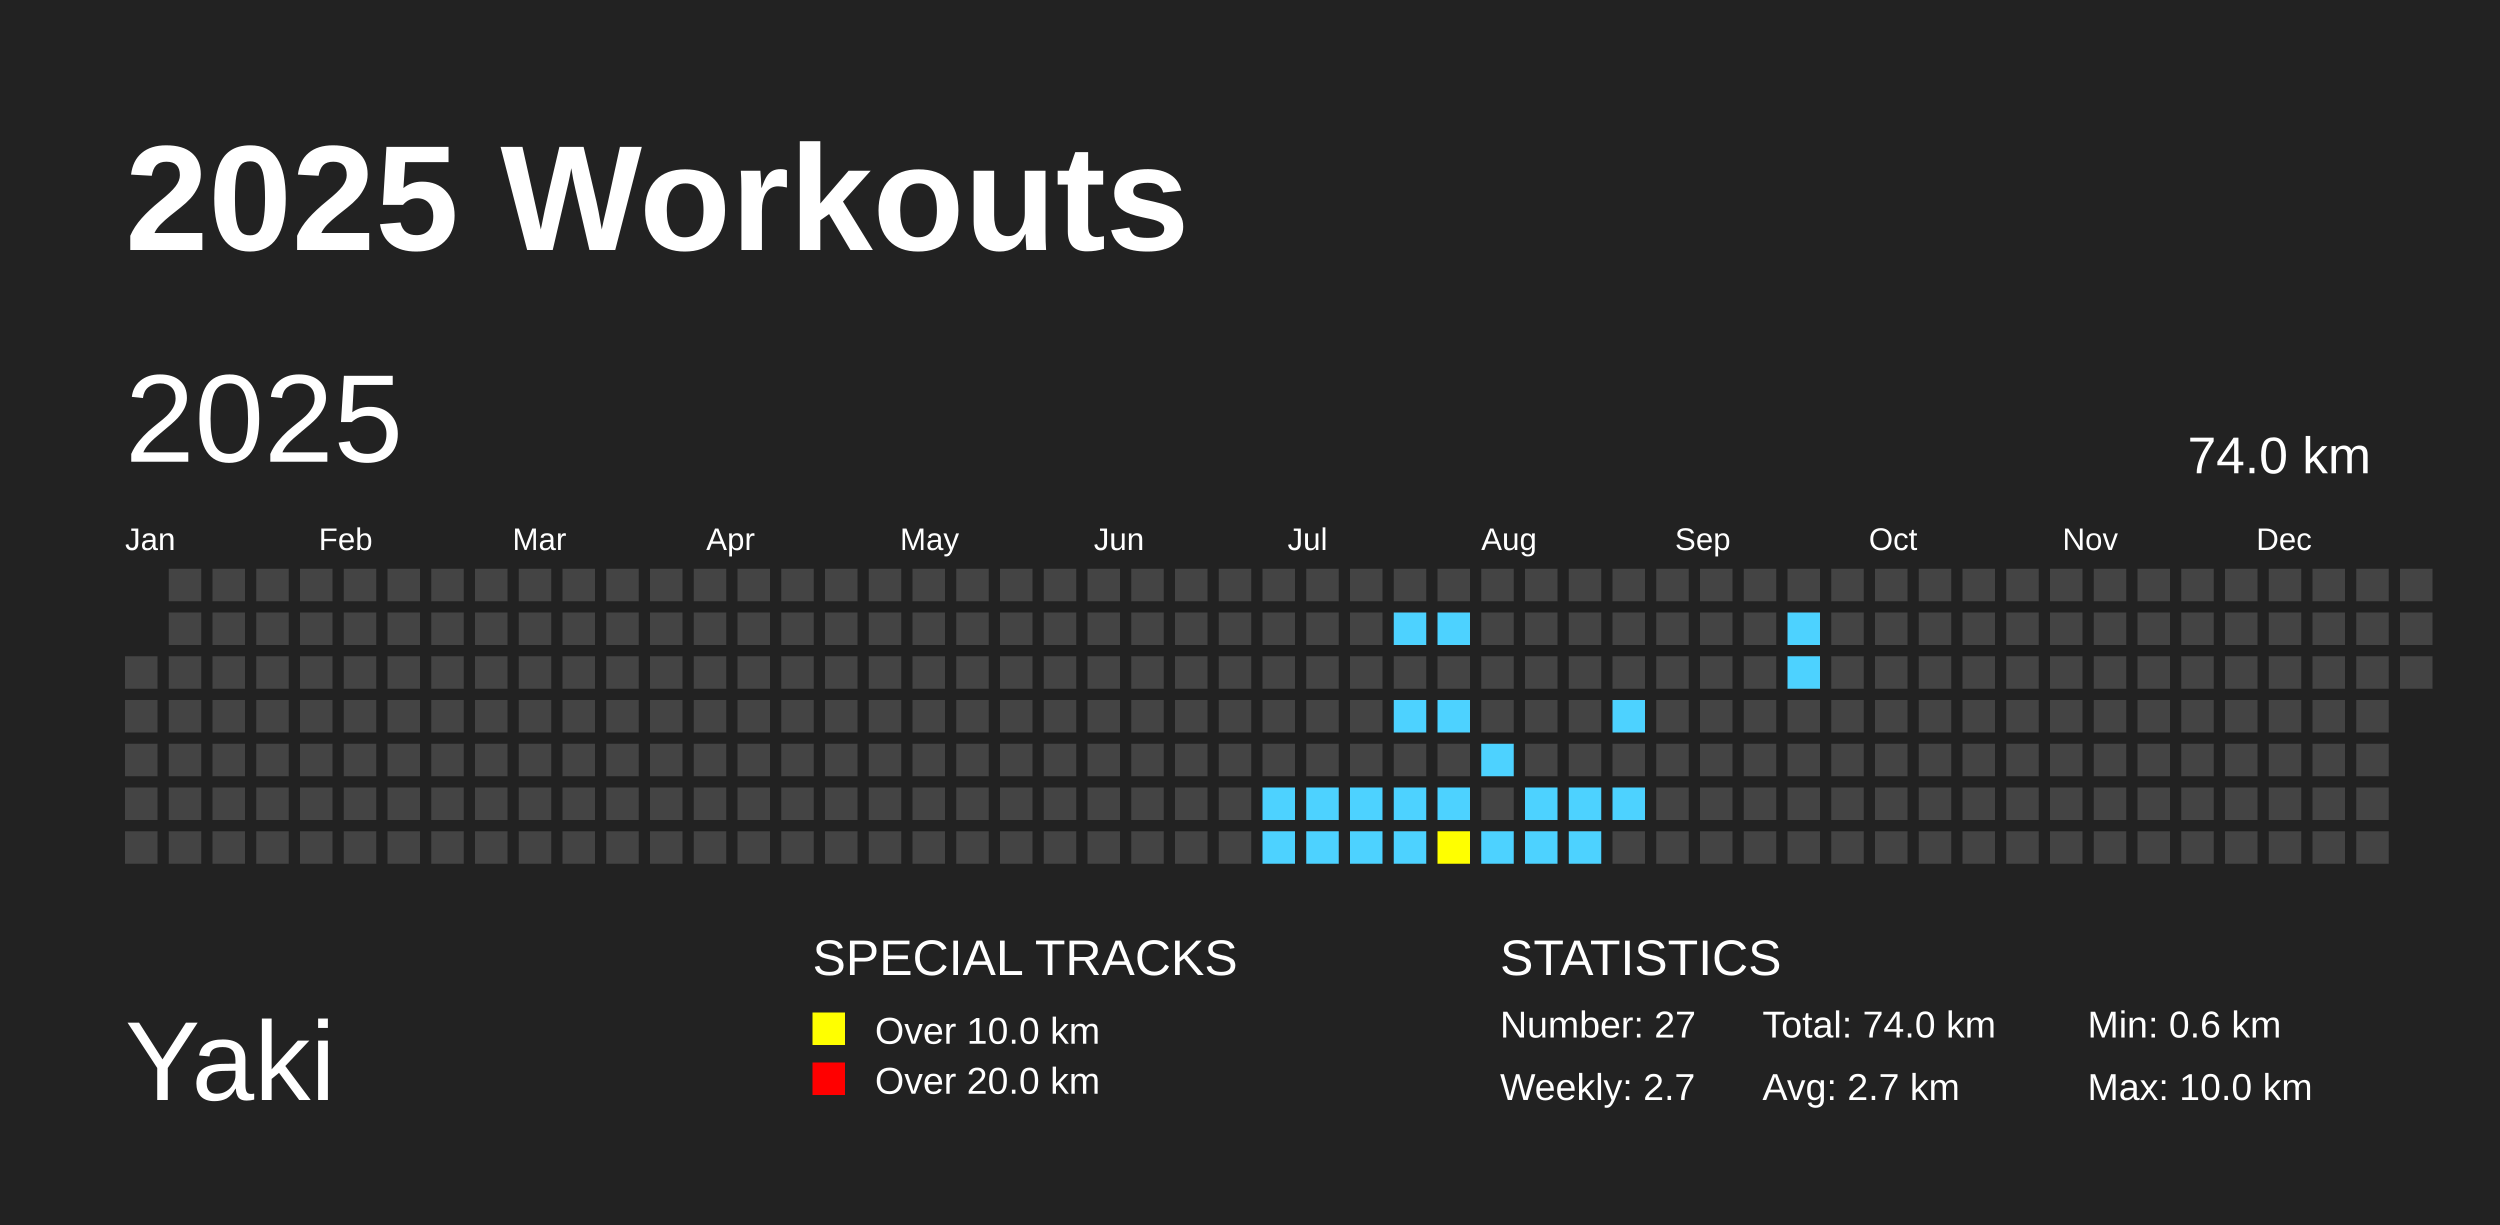
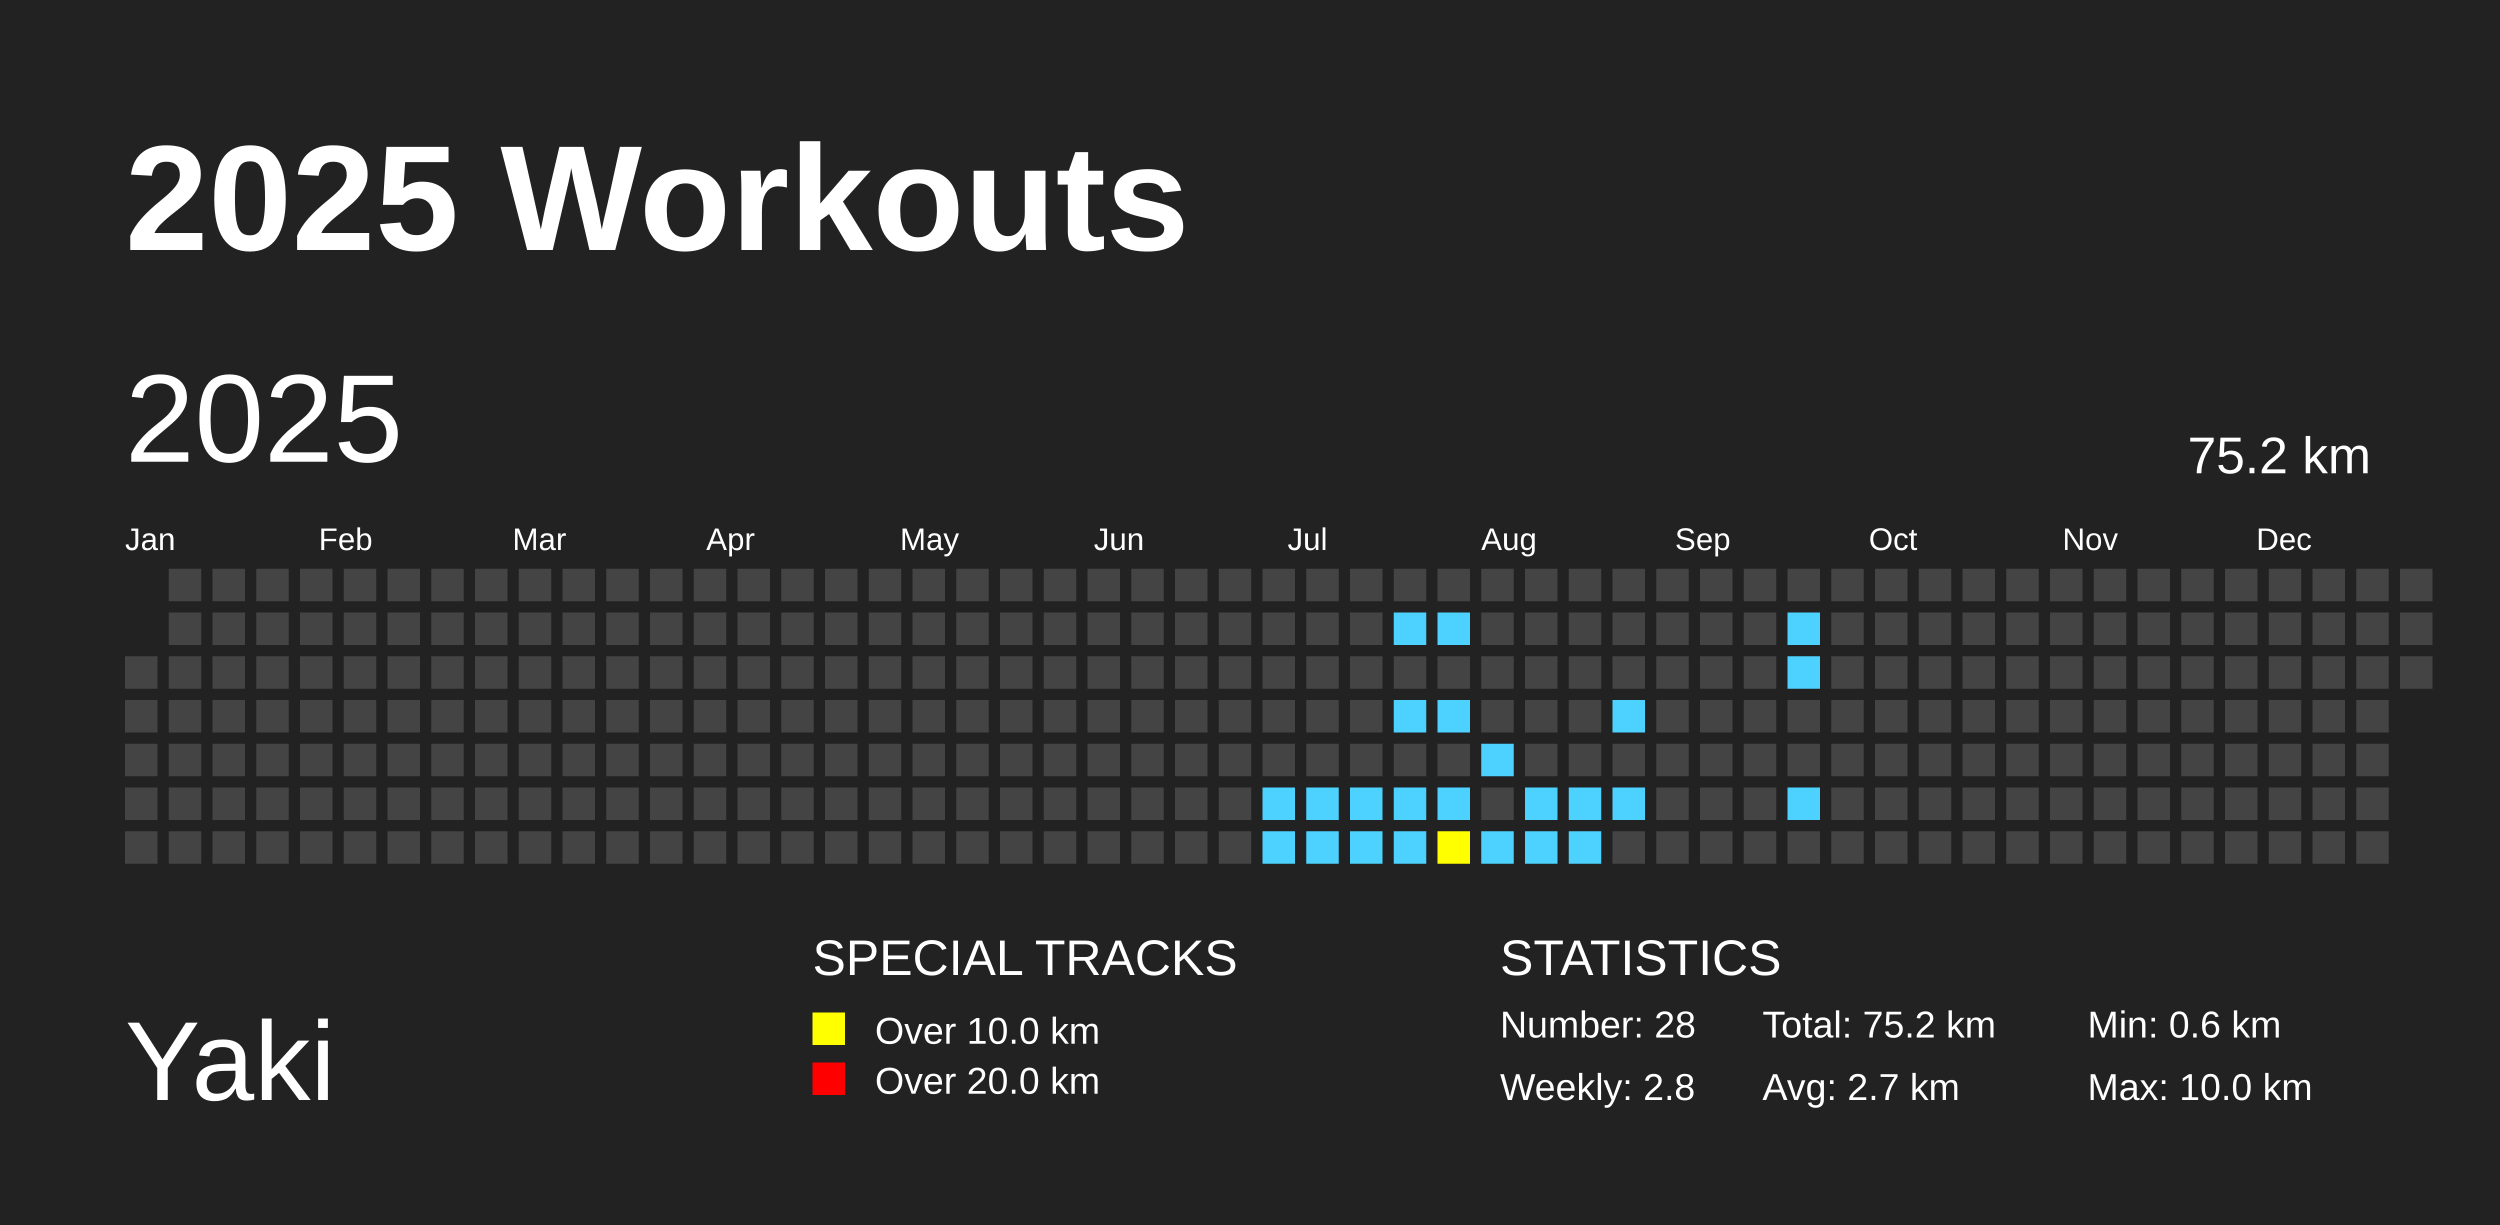
<svg xmlns="http://www.w3.org/2000/svg" baseProfile="full" height="98mm" version="1.1" viewBox="0,0,200,98" width="200mm">
  <defs />
  <rect fill="#222222" height="98" width="200" x="0" y="0" />
  <text fill="#FFFFFF" style="font-size:12px; font-family:Arial; font-weight:bold;" x="10" y="20">2025 Workouts</text>
  <text fill="#FFFFFF" style="font-size:9px; font-family:Arial" x="10" y="88">Yaki</text>
  <text fill="#FFFFFF" style="font-size:4px; font-family:Arial" x="65" y="78">SPECIAL TRACKS</text>
  <rect fill="yellow" height="2.6" width="2.6" x="65" y="81" />
  <text fill="#FFFFFF" style="font-size:3px; font-family:Arial" x="70" y="83.5">Over 10.0 km</text>
  <rect fill="red" height="2.6" width="2.6" x="65" y="85" />
  <text fill="#FFFFFF" style="font-size:3px; font-family:Arial" x="70" y="87.5">Over 20.0 km</text>
  <text fill="#FFFFFF" style="font-size:4px; font-family:Arial" x="120" y="78">STATISTICS</text>
-   <text fill="#FFFFFF" style="font-size:3px; font-family:Arial" x="120" y="83">Number: 27</text>
-   <text fill="#FFFFFF" style="font-size:3px; font-family:Arial" x="120" y="88">Weekly: 2.7</text>
-   <text fill="#FFFFFF" style="font-size:3px; font-family:Arial" x="141" y="83">Total: 74.0 km</text>
+   <text fill="#FFFFFF" style="font-size:3px; font-family:Arial" x="120" y="83">Number: 28</text>
+   <text fill="#FFFFFF" style="font-size:3px; font-family:Arial" x="120" y="88">Weekly: 2.8</text>
+   <text fill="#FFFFFF" style="font-size:3px; font-family:Arial" x="141" y="83">Total: 75.2 km</text>
  <text fill="#FFFFFF" style="font-size:3px; font-family:Arial" x="141" y="88">Avg: 2.7 km</text>
  <text fill="#FFFFFF" style="font-size:3px; font-family:Arial" x="167" y="83">Min: 0.6 km</text>
  <text fill="#FFFFFF" style="font-size:3px; font-family:Arial" x="167" y="88">Max: 10.0 km</text>
  <text dominant-baseline="hanging" fill="#FFFFFF" style="font-size:10.0px; font-family:Arial;" x="10" y="30">2025</text>
-   <text dominant-baseline="hanging" fill="#FFFFFF" style="font-size:4.125px; font-family:Arial;" x="175" y="35">74.0 km</text>
+   <text dominant-baseline="hanging" fill="#FFFFFF" style="font-size:4.125px; font-family:Arial;" x="175" y="35">75.2 km</text>
  <text fill="#FFFFFF" style="font-size:2.5px; font-family:Arial" x="10.0" y="44">Jan</text>
  <text fill="#FFFFFF" style="font-size:2.5px; font-family:Arial" x="25.5" y="44">Feb</text>
  <text fill="#FFFFFF" style="font-size:2.5px; font-family:Arial" x="41.0" y="44">Mar</text>
  <text fill="#FFFFFF" style="font-size:2.5px; font-family:Arial" x="56.5" y="44">Apr</text>
  <text fill="#FFFFFF" style="font-size:2.5px; font-family:Arial" x="72.0" y="44">May</text>
  <text fill="#FFFFFF" style="font-size:2.5px; font-family:Arial" x="87.5" y="44">Jun</text>
  <text fill="#FFFFFF" style="font-size:2.5px; font-family:Arial" x="103.0" y="44">Jul</text>
  <text fill="#FFFFFF" style="font-size:2.5px; font-family:Arial" x="118.5" y="44">Aug</text>
  <text fill="#FFFFFF" style="font-size:2.5px; font-family:Arial" x="134.0" y="44">Sep</text>
  <text fill="#FFFFFF" style="font-size:2.5px; font-family:Arial" x="149.5" y="44">Oct</text>
  <text fill="#FFFFFF" style="font-size:2.5px; font-family:Arial" x="165.0" y="44">Nov</text>
  <text fill="#FFFFFF" style="font-size:2.5px; font-family:Arial" x="180.5" y="44">Dec</text>
  <rect fill="#444444" height="2.6" width="2.6" x="10.0" y="52.5" />
  <rect fill="#444444" height="2.6" width="2.6" x="10.0" y="56.0" />
  <rect fill="#444444" height="2.6" width="2.6" x="10.0" y="59.5" />
  <rect fill="#444444" height="2.6" width="2.6" x="10.0" y="63.0" />
  <rect fill="#444444" height="2.6" width="2.6" x="10.0" y="66.5" />
  <rect fill="#444444" height="2.6" width="2.6" x="13.5" y="45.5" />
  <rect fill="#444444" height="2.6" width="2.6" x="13.5" y="49.0" />
  <rect fill="#444444" height="2.6" width="2.6" x="13.5" y="52.5" />
  <rect fill="#444444" height="2.6" width="2.6" x="13.5" y="56.0" />
  <rect fill="#444444" height="2.6" width="2.6" x="13.5" y="59.5" />
  <rect fill="#444444" height="2.6" width="2.6" x="13.5" y="63.0" />
  <rect fill="#444444" height="2.6" width="2.6" x="13.5" y="66.5" />
  <rect fill="#444444" height="2.6" width="2.6" x="17.0" y="45.5" />
  <rect fill="#444444" height="2.6" width="2.6" x="17.0" y="49.0" />
  <rect fill="#444444" height="2.6" width="2.6" x="17.0" y="52.5" />
  <rect fill="#444444" height="2.6" width="2.6" x="17.0" y="56.0" />
  <rect fill="#444444" height="2.6" width="2.6" x="17.0" y="59.5" />
  <rect fill="#444444" height="2.6" width="2.6" x="17.0" y="63.0" />
  <rect fill="#444444" height="2.6" width="2.6" x="17.0" y="66.5" />
  <rect fill="#444444" height="2.6" width="2.6" x="20.5" y="45.5" />
  <rect fill="#444444" height="2.6" width="2.6" x="20.5" y="49.0" />
  <rect fill="#444444" height="2.6" width="2.6" x="20.5" y="52.5" />
  <rect fill="#444444" height="2.6" width="2.6" x="20.5" y="56.0" />
  <rect fill="#444444" height="2.6" width="2.6" x="20.5" y="59.5" />
  <rect fill="#444444" height="2.6" width="2.6" x="20.5" y="63.0" />
  <rect fill="#444444" height="2.6" width="2.6" x="20.5" y="66.5" />
  <rect fill="#444444" height="2.6" width="2.6" x="24.0" y="45.5" />
  <rect fill="#444444" height="2.6" width="2.6" x="24.0" y="49.0" />
  <rect fill="#444444" height="2.6" width="2.6" x="24.0" y="52.5" />
  <rect fill="#444444" height="2.6" width="2.6" x="24.0" y="56.0" />
  <rect fill="#444444" height="2.6" width="2.6" x="24.0" y="59.5" />
  <rect fill="#444444" height="2.6" width="2.6" x="24.0" y="63.0" />
  <rect fill="#444444" height="2.6" width="2.6" x="24.0" y="66.5" />
  <rect fill="#444444" height="2.6" width="2.6" x="27.5" y="45.5" />
  <rect fill="#444444" height="2.6" width="2.6" x="27.5" y="49.0" />
  <rect fill="#444444" height="2.6" width="2.6" x="27.5" y="52.5" />
  <rect fill="#444444" height="2.6" width="2.6" x="27.5" y="56.0" />
  <rect fill="#444444" height="2.6" width="2.6" x="27.5" y="59.5" />
  <rect fill="#444444" height="2.6" width="2.6" x="27.5" y="63.0" />
  <rect fill="#444444" height="2.6" width="2.6" x="27.5" y="66.5" />
  <rect fill="#444444" height="2.6" width="2.6" x="31.0" y="45.5" />
  <rect fill="#444444" height="2.6" width="2.6" x="31.0" y="49.0" />
  <rect fill="#444444" height="2.6" width="2.6" x="31.0" y="52.5" />
  <rect fill="#444444" height="2.6" width="2.6" x="31.0" y="56.0" />
  <rect fill="#444444" height="2.6" width="2.6" x="31.0" y="59.5" />
  <rect fill="#444444" height="2.6" width="2.6" x="31.0" y="63.0" />
  <rect fill="#444444" height="2.6" width="2.6" x="31.0" y="66.5" />
  <rect fill="#444444" height="2.6" width="2.6" x="34.5" y="45.5" />
  <rect fill="#444444" height="2.6" width="2.6" x="34.5" y="49.0" />
  <rect fill="#444444" height="2.6" width="2.6" x="34.5" y="52.5" />
  <rect fill="#444444" height="2.6" width="2.6" x="34.5" y="56.0" />
  <rect fill="#444444" height="2.6" width="2.6" x="34.5" y="59.5" />
  <rect fill="#444444" height="2.6" width="2.6" x="34.5" y="63.0" />
  <rect fill="#444444" height="2.6" width="2.6" x="34.5" y="66.5" />
  <rect fill="#444444" height="2.6" width="2.6" x="38.0" y="45.5" />
  <rect fill="#444444" height="2.6" width="2.6" x="38.0" y="49.0" />
  <rect fill="#444444" height="2.6" width="2.6" x="38.0" y="52.5" />
  <rect fill="#444444" height="2.6" width="2.6" x="38.0" y="56.0" />
  <rect fill="#444444" height="2.6" width="2.6" x="38.0" y="59.5" />
  <rect fill="#444444" height="2.6" width="2.6" x="38.0" y="63.0" />
  <rect fill="#444444" height="2.6" width="2.6" x="38.0" y="66.5" />
  <rect fill="#444444" height="2.6" width="2.6" x="41.5" y="45.5" />
  <rect fill="#444444" height="2.6" width="2.6" x="41.5" y="49.0" />
  <rect fill="#444444" height="2.6" width="2.6" x="41.5" y="52.5" />
  <rect fill="#444444" height="2.6" width="2.6" x="41.5" y="56.0" />
  <rect fill="#444444" height="2.6" width="2.6" x="41.5" y="59.5" />
  <rect fill="#444444" height="2.6" width="2.6" x="41.5" y="63.0" />
  <rect fill="#444444" height="2.6" width="2.6" x="41.5" y="66.5" />
  <rect fill="#444444" height="2.6" width="2.6" x="45.0" y="45.5" />
  <rect fill="#444444" height="2.6" width="2.6" x="45.0" y="49.0" />
  <rect fill="#444444" height="2.6" width="2.6" x="45.0" y="52.5" />
  <rect fill="#444444" height="2.6" width="2.6" x="45.0" y="56.0" />
  <rect fill="#444444" height="2.6" width="2.6" x="45.0" y="59.5" />
  <rect fill="#444444" height="2.6" width="2.6" x="45.0" y="63.0" />
  <rect fill="#444444" height="2.6" width="2.6" x="45.0" y="66.5" />
  <rect fill="#444444" height="2.6" width="2.6" x="48.5" y="45.5" />
  <rect fill="#444444" height="2.6" width="2.6" x="48.5" y="49.0" />
  <rect fill="#444444" height="2.6" width="2.6" x="48.5" y="52.5" />
  <rect fill="#444444" height="2.6" width="2.6" x="48.5" y="56.0" />
  <rect fill="#444444" height="2.6" width="2.6" x="48.5" y="59.5" />
  <rect fill="#444444" height="2.6" width="2.6" x="48.5" y="63.0" />
  <rect fill="#444444" height="2.6" width="2.6" x="48.5" y="66.5" />
  <rect fill="#444444" height="2.6" width="2.6" x="52.0" y="45.5" />
  <rect fill="#444444" height="2.6" width="2.6" x="52.0" y="49.0" />
  <rect fill="#444444" height="2.6" width="2.6" x="52.0" y="52.5" />
  <rect fill="#444444" height="2.6" width="2.6" x="52.0" y="56.0" />
  <rect fill="#444444" height="2.6" width="2.6" x="52.0" y="59.5" />
  <rect fill="#444444" height="2.6" width="2.6" x="52.0" y="63.0" />
  <rect fill="#444444" height="2.6" width="2.6" x="52.0" y="66.5" />
  <rect fill="#444444" height="2.6" width="2.6" x="55.5" y="45.5" />
  <rect fill="#444444" height="2.6" width="2.6" x="55.5" y="49.0" />
  <rect fill="#444444" height="2.6" width="2.6" x="55.5" y="52.5" />
  <rect fill="#444444" height="2.6" width="2.6" x="55.5" y="56.0" />
  <rect fill="#444444" height="2.6" width="2.6" x="55.5" y="59.5" />
  <rect fill="#444444" height="2.6" width="2.6" x="55.5" y="63.0" />
  <rect fill="#444444" height="2.6" width="2.6" x="55.5" y="66.5" />
  <rect fill="#444444" height="2.6" width="2.6" x="59.0" y="45.5" />
  <rect fill="#444444" height="2.6" width="2.6" x="59.0" y="49.0" />
  <rect fill="#444444" height="2.6" width="2.6" x="59.0" y="52.5" />
  <rect fill="#444444" height="2.6" width="2.6" x="59.0" y="56.0" />
  <rect fill="#444444" height="2.6" width="2.6" x="59.0" y="59.5" />
  <rect fill="#444444" height="2.6" width="2.6" x="59.0" y="63.0" />
  <rect fill="#444444" height="2.6" width="2.6" x="59.0" y="66.5" />
  <rect fill="#444444" height="2.6" width="2.6" x="62.5" y="45.5" />
  <rect fill="#444444" height="2.6" width="2.6" x="62.5" y="49.0" />
  <rect fill="#444444" height="2.6" width="2.6" x="62.5" y="52.5" />
  <rect fill="#444444" height="2.6" width="2.6" x="62.5" y="56.0" />
  <rect fill="#444444" height="2.6" width="2.6" x="62.5" y="59.5" />
  <rect fill="#444444" height="2.6" width="2.6" x="62.5" y="63.0" />
  <rect fill="#444444" height="2.6" width="2.6" x="62.5" y="66.5" />
  <rect fill="#444444" height="2.6" width="2.6" x="66.0" y="45.5" />
  <rect fill="#444444" height="2.6" width="2.6" x="66.0" y="49.0" />
  <rect fill="#444444" height="2.6" width="2.6" x="66.0" y="52.5" />
  <rect fill="#444444" height="2.6" width="2.6" x="66.0" y="56.0" />
  <rect fill="#444444" height="2.6" width="2.6" x="66.0" y="59.5" />
  <rect fill="#444444" height="2.6" width="2.6" x="66.0" y="63.0" />
  <rect fill="#444444" height="2.6" width="2.6" x="66.0" y="66.5" />
  <rect fill="#444444" height="2.6" width="2.6" x="69.5" y="45.5" />
  <rect fill="#444444" height="2.6" width="2.6" x="69.5" y="49.0" />
  <rect fill="#444444" height="2.6" width="2.6" x="69.5" y="52.5" />
  <rect fill="#444444" height="2.6" width="2.6" x="69.5" y="56.0" />
  <rect fill="#444444" height="2.6" width="2.6" x="69.5" y="59.5" />
  <rect fill="#444444" height="2.6" width="2.6" x="69.5" y="63.0" />
  <rect fill="#444444" height="2.6" width="2.6" x="69.5" y="66.5" />
  <rect fill="#444444" height="2.6" width="2.6" x="73.0" y="45.5" />
  <rect fill="#444444" height="2.6" width="2.6" x="73.0" y="49.0" />
  <rect fill="#444444" height="2.6" width="2.6" x="73.0" y="52.5" />
  <rect fill="#444444" height="2.6" width="2.6" x="73.0" y="56.0" />
  <rect fill="#444444" height="2.6" width="2.6" x="73.0" y="59.5" />
  <rect fill="#444444" height="2.6" width="2.6" x="73.0" y="63.0" />
  <rect fill="#444444" height="2.6" width="2.6" x="73.0" y="66.5" />
  <rect fill="#444444" height="2.6" width="2.6" x="76.5" y="45.5" />
  <rect fill="#444444" height="2.6" width="2.6" x="76.5" y="49.0" />
  <rect fill="#444444" height="2.6" width="2.6" x="76.5" y="52.5" />
  <rect fill="#444444" height="2.6" width="2.6" x="76.5" y="56.0" />
  <rect fill="#444444" height="2.6" width="2.6" x="76.5" y="59.5" />
  <rect fill="#444444" height="2.6" width="2.6" x="76.5" y="63.0" />
  <rect fill="#444444" height="2.6" width="2.6" x="76.5" y="66.5" />
  <rect fill="#444444" height="2.6" width="2.6" x="80.0" y="45.5" />
  <rect fill="#444444" height="2.6" width="2.6" x="80.0" y="49.0" />
  <rect fill="#444444" height="2.6" width="2.6" x="80.0" y="52.5" />
  <rect fill="#444444" height="2.6" width="2.6" x="80.0" y="56.0" />
  <rect fill="#444444" height="2.6" width="2.6" x="80.0" y="59.5" />
  <rect fill="#444444" height="2.6" width="2.6" x="80.0" y="63.0" />
  <rect fill="#444444" height="2.6" width="2.6" x="80.0" y="66.5" />
  <rect fill="#444444" height="2.6" width="2.6" x="83.5" y="45.5" />
  <rect fill="#444444" height="2.6" width="2.6" x="83.5" y="49.0" />
  <rect fill="#444444" height="2.6" width="2.6" x="83.5" y="52.5" />
  <rect fill="#444444" height="2.6" width="2.6" x="83.5" y="56.0" />
  <rect fill="#444444" height="2.6" width="2.6" x="83.5" y="59.5" />
  <rect fill="#444444" height="2.6" width="2.6" x="83.5" y="63.0" />
  <rect fill="#444444" height="2.6" width="2.6" x="83.5" y="66.5" />
  <rect fill="#444444" height="2.6" width="2.6" x="87.0" y="45.5" />
  <rect fill="#444444" height="2.6" width="2.6" x="87.0" y="49.0" />
  <rect fill="#444444" height="2.6" width="2.6" x="87.0" y="52.5" />
  <rect fill="#444444" height="2.6" width="2.6" x="87.0" y="56.0" />
  <rect fill="#444444" height="2.6" width="2.6" x="87.0" y="59.5" />
  <rect fill="#444444" height="2.6" width="2.6" x="87.0" y="63.0" />
  <rect fill="#444444" height="2.6" width="2.6" x="87.0" y="66.5" />
  <rect fill="#444444" height="2.6" width="2.6" x="90.5" y="45.5" />
  <rect fill="#444444" height="2.6" width="2.6" x="90.5" y="49.0" />
  <rect fill="#444444" height="2.6" width="2.6" x="90.5" y="52.5" />
  <rect fill="#444444" height="2.6" width="2.6" x="90.5" y="56.0" />
  <rect fill="#444444" height="2.6" width="2.6" x="90.5" y="59.5" />
  <rect fill="#444444" height="2.6" width="2.6" x="90.5" y="63.0" />
  <rect fill="#444444" height="2.6" width="2.6" x="90.5" y="66.5" />
  <rect fill="#444444" height="2.6" width="2.6" x="94.0" y="45.5" />
  <rect fill="#444444" height="2.6" width="2.6" x="94.0" y="49.0" />
  <rect fill="#444444" height="2.6" width="2.6" x="94.0" y="52.5" />
  <rect fill="#444444" height="2.6" width="2.6" x="94.0" y="56.0" />
  <rect fill="#444444" height="2.6" width="2.6" x="94.0" y="59.5" />
  <rect fill="#444444" height="2.6" width="2.6" x="94.0" y="63.0" />
  <rect fill="#444444" height="2.6" width="2.6" x="94.0" y="66.5" />
  <rect fill="#444444" height="2.6" width="2.6" x="97.5" y="45.5" />
  <rect fill="#444444" height="2.6" width="2.6" x="97.5" y="49.0" />
  <rect fill="#444444" height="2.6" width="2.6" x="97.5" y="52.5" />
  <rect fill="#444444" height="2.6" width="2.6" x="97.5" y="56.0" />
  <rect fill="#444444" height="2.6" width="2.6" x="97.5" y="59.5" />
  <rect fill="#444444" height="2.6" width="2.6" x="97.5" y="63.0" />
  <rect fill="#444444" height="2.6" width="2.6" x="97.5" y="66.5" />
  <rect fill="#444444" height="2.6" width="2.6" x="101.0" y="45.5" />
  <rect fill="#444444" height="2.6" width="2.6" x="101.0" y="49.0" />
  <rect fill="#444444" height="2.6" width="2.6" x="101.0" y="52.5" />
  <rect fill="#444444" height="2.6" width="2.6" x="101.0" y="56.0" />
  <rect fill="#444444" height="2.6" width="2.6" x="101.0" y="59.5" />
  <rect fill="#4DD2FF" height="2.6" width="2.6" x="101.0" y="63.0" />
  <rect fill="#4DD2FF" height="2.6" width="2.6" x="101.0" y="66.5" />
  <rect fill="#444444" height="2.6" width="2.6" x="104.5" y="45.5" />
  <rect fill="#444444" height="2.6" width="2.6" x="104.5" y="49.0" />
  <rect fill="#444444" height="2.6" width="2.6" x="104.5" y="52.5" />
  <rect fill="#444444" height="2.6" width="2.6" x="104.5" y="56.0" />
  <rect fill="#444444" height="2.6" width="2.6" x="104.5" y="59.5" />
  <rect fill="#4DD2FF" height="2.6" width="2.6" x="104.5" y="63.0" />
  <rect fill="#4DD2FF" height="2.6" width="2.6" x="104.5" y="66.5" />
  <rect fill="#444444" height="2.6" width="2.6" x="108.0" y="45.5" />
  <rect fill="#444444" height="2.6" width="2.6" x="108.0" y="49.0" />
  <rect fill="#444444" height="2.6" width="2.6" x="108.0" y="52.5" />
  <rect fill="#444444" height="2.6" width="2.6" x="108.0" y="56.0" />
  <rect fill="#444444" height="2.6" width="2.6" x="108.0" y="59.5" />
  <rect fill="#4DD2FF" height="2.6" width="2.6" x="108.0" y="63.0" />
  <rect fill="#4DD2FF" height="2.6" width="2.6" x="108.0" y="66.5" />
  <rect fill="#444444" height="2.6" width="2.6" x="111.5" y="45.5" />
  <rect fill="#4DD2FF" height="2.6" width="2.6" x="111.5" y="49.0" />
  <rect fill="#444444" height="2.6" width="2.6" x="111.5" y="52.5" />
  <rect fill="#4DD2FF" height="2.6" width="2.6" x="111.5" y="56.0" />
  <rect fill="#444444" height="2.6" width="2.6" x="111.5" y="59.5" />
  <rect fill="#4DD2FF" height="2.6" width="2.6" x="111.5" y="63.0" />
  <rect fill="#4DD2FF" height="2.6" width="2.6" x="111.5" y="66.5" />
  <rect fill="#444444" height="2.6" width="2.6" x="115.0" y="45.5" />
  <rect fill="#4DD2FF" height="2.6" width="2.6" x="115.0" y="49.0" />
  <rect fill="#444444" height="2.6" width="2.6" x="115.0" y="52.5" />
  <rect fill="#4DD2FF" height="2.6" width="2.6" x="115.0" y="56.0" />
  <rect fill="#444444" height="2.6" width="2.6" x="115.0" y="59.5" />
  <rect fill="#4DD2FF" height="2.6" width="2.6" x="115.0" y="63.0" />
  <rect fill="yellow" height="2.6" width="2.6" x="115.0" y="66.5" />
  <rect fill="#444444" height="2.6" width="2.6" x="118.5" y="45.5" />
  <rect fill="#444444" height="2.6" width="2.6" x="118.5" y="49.0" />
  <rect fill="#444444" height="2.6" width="2.6" x="118.5" y="52.5" />
  <rect fill="#444444" height="2.6" width="2.6" x="118.5" y="56.0" />
  <rect fill="#4DD2FF" height="2.6" width="2.6" x="118.5" y="59.5" />
  <rect fill="#444444" height="2.6" width="2.6" x="118.5" y="63.0" />
  <rect fill="#4DD2FF" height="2.6" width="2.6" x="118.5" y="66.5" />
  <rect fill="#444444" height="2.6" width="2.6" x="122.0" y="45.5" />
  <rect fill="#444444" height="2.6" width="2.6" x="122.0" y="49.0" />
  <rect fill="#444444" height="2.6" width="2.6" x="122.0" y="52.5" />
  <rect fill="#444444" height="2.6" width="2.6" x="122.0" y="56.0" />
  <rect fill="#444444" height="2.6" width="2.6" x="122.0" y="59.5" />
  <rect fill="#4DD2FF" height="2.6" width="2.6" x="122.0" y="63.0" />
  <rect fill="#4DD2FF" height="2.6" width="2.6" x="122.0" y="66.5" />
  <rect fill="#444444" height="2.6" width="2.6" x="125.5" y="45.5" />
  <rect fill="#444444" height="2.6" width="2.6" x="125.5" y="49.0" />
  <rect fill="#444444" height="2.6" width="2.6" x="125.5" y="52.5" />
  <rect fill="#444444" height="2.6" width="2.6" x="125.5" y="56.0" />
  <rect fill="#444444" height="2.6" width="2.6" x="125.5" y="59.5" />
  <rect fill="#4DD2FF" height="2.6" width="2.6" x="125.5" y="63.0" />
  <rect fill="#4DD2FF" height="2.6" width="2.6" x="125.5" y="66.5" />
  <rect fill="#444444" height="2.6" width="2.6" x="129.0" y="45.5" />
  <rect fill="#444444" height="2.6" width="2.6" x="129.0" y="49.0" />
  <rect fill="#444444" height="2.6" width="2.6" x="129.0" y="52.5" />
  <rect fill="#4DD2FF" height="2.6" width="2.6" x="129.0" y="56.0" />
  <rect fill="#444444" height="2.6" width="2.6" x="129.0" y="59.5" />
  <rect fill="#4DD2FF" height="2.6" width="2.6" x="129.0" y="63.0" />
  <rect fill="#444444" height="2.6" width="2.6" x="129.0" y="66.5" />
  <rect fill="#444444" height="2.6" width="2.6" x="132.5" y="45.5" />
  <rect fill="#444444" height="2.6" width="2.6" x="132.5" y="49.0" />
  <rect fill="#444444" height="2.6" width="2.6" x="132.5" y="52.5" />
  <rect fill="#444444" height="2.6" width="2.6" x="132.5" y="56.0" />
  <rect fill="#444444" height="2.6" width="2.6" x="132.5" y="59.5" />
  <rect fill="#444444" height="2.6" width="2.6" x="132.5" y="63.0" />
  <rect fill="#444444" height="2.6" width="2.6" x="132.5" y="66.5" />
  <rect fill="#444444" height="2.6" width="2.6" x="136.0" y="45.5" />
  <rect fill="#444444" height="2.6" width="2.6" x="136.0" y="49.0" />
  <rect fill="#444444" height="2.6" width="2.6" x="136.0" y="52.5" />
  <rect fill="#444444" height="2.6" width="2.6" x="136.0" y="56.0" />
  <rect fill="#444444" height="2.6" width="2.6" x="136.0" y="59.5" />
  <rect fill="#444444" height="2.6" width="2.6" x="136.0" y="63.0" />
  <rect fill="#444444" height="2.6" width="2.6" x="136.0" y="66.5" />
  <rect fill="#444444" height="2.6" width="2.6" x="139.5" y="45.5" />
  <rect fill="#444444" height="2.6" width="2.6" x="139.5" y="49.0" />
  <rect fill="#444444" height="2.6" width="2.6" x="139.5" y="52.5" />
  <rect fill="#444444" height="2.6" width="2.6" x="139.5" y="56.0" />
  <rect fill="#444444" height="2.6" width="2.6" x="139.5" y="59.5" />
  <rect fill="#444444" height="2.6" width="2.6" x="139.5" y="63.0" />
  <rect fill="#444444" height="2.6" width="2.6" x="139.5" y="66.5" />
  <rect fill="#444444" height="2.6" width="2.6" x="143.0" y="45.5" />
  <rect fill="#4DD2FF" height="2.6" width="2.6" x="143.0" y="49.0" />
  <rect fill="#4DD2FF" height="2.6" width="2.6" x="143.0" y="52.5" />
  <rect fill="#444444" height="2.6" width="2.6" x="143.0" y="56.0" />
  <rect fill="#444444" height="2.6" width="2.6" x="143.0" y="59.5" />
-   <rect fill="#444444" height="2.6" width="2.6" x="143.0" y="63.0" />
+   <rect fill="#4DD2FF" height="2.6" width="2.6" x="143.0" y="63.0" />
  <rect fill="#444444" height="2.6" width="2.6" x="143.0" y="66.5" />
  <rect fill="#444444" height="2.6" width="2.6" x="146.5" y="45.5" />
  <rect fill="#444444" height="2.6" width="2.6" x="146.5" y="49.0" />
  <rect fill="#444444" height="2.6" width="2.6" x="146.5" y="52.5" />
  <rect fill="#444444" height="2.6" width="2.6" x="146.5" y="56.0" />
  <rect fill="#444444" height="2.6" width="2.6" x="146.5" y="59.5" />
  <rect fill="#444444" height="2.6" width="2.6" x="146.5" y="63.0" />
  <rect fill="#444444" height="2.6" width="2.6" x="146.5" y="66.5" />
  <rect fill="#444444" height="2.6" width="2.6" x="150.0" y="45.5" />
  <rect fill="#444444" height="2.6" width="2.6" x="150.0" y="49.0" />
  <rect fill="#444444" height="2.6" width="2.6" x="150.0" y="52.5" />
  <rect fill="#444444" height="2.6" width="2.6" x="150.0" y="56.0" />
  <rect fill="#444444" height="2.6" width="2.6" x="150.0" y="59.5" />
  <rect fill="#444444" height="2.6" width="2.6" x="150.0" y="63.0" />
  <rect fill="#444444" height="2.6" width="2.6" x="150.0" y="66.5" />
  <rect fill="#444444" height="2.6" width="2.6" x="153.5" y="45.5" />
  <rect fill="#444444" height="2.6" width="2.6" x="153.5" y="49.0" />
  <rect fill="#444444" height="2.6" width="2.6" x="153.5" y="52.5" />
  <rect fill="#444444" height="2.6" width="2.6" x="153.5" y="56.0" />
  <rect fill="#444444" height="2.6" width="2.6" x="153.5" y="59.5" />
  <rect fill="#444444" height="2.6" width="2.6" x="153.5" y="63.0" />
  <rect fill="#444444" height="2.6" width="2.6" x="153.5" y="66.5" />
  <rect fill="#444444" height="2.6" width="2.6" x="157.0" y="45.5" />
  <rect fill="#444444" height="2.6" width="2.6" x="157.0" y="49.0" />
  <rect fill="#444444" height="2.6" width="2.6" x="157.0" y="52.5" />
  <rect fill="#444444" height="2.6" width="2.6" x="157.0" y="56.0" />
  <rect fill="#444444" height="2.6" width="2.6" x="157.0" y="59.5" />
  <rect fill="#444444" height="2.6" width="2.6" x="157.0" y="63.0" />
  <rect fill="#444444" height="2.6" width="2.6" x="157.0" y="66.5" />
  <rect fill="#444444" height="2.6" width="2.6" x="160.5" y="45.5" />
  <rect fill="#444444" height="2.6" width="2.6" x="160.5" y="49.0" />
  <rect fill="#444444" height="2.6" width="2.6" x="160.5" y="52.5" />
  <rect fill="#444444" height="2.6" width="2.6" x="160.5" y="56.0" />
  <rect fill="#444444" height="2.6" width="2.6" x="160.5" y="59.5" />
  <rect fill="#444444" height="2.6" width="2.6" x="160.5" y="63.0" />
  <rect fill="#444444" height="2.6" width="2.6" x="160.5" y="66.5" />
  <rect fill="#444444" height="2.6" width="2.6" x="164.0" y="45.5" />
  <rect fill="#444444" height="2.6" width="2.6" x="164.0" y="49.0" />
  <rect fill="#444444" height="2.6" width="2.6" x="164.0" y="52.5" />
  <rect fill="#444444" height="2.6" width="2.6" x="164.0" y="56.0" />
  <rect fill="#444444" height="2.6" width="2.6" x="164.0" y="59.5" />
  <rect fill="#444444" height="2.6" width="2.6" x="164.0" y="63.0" />
  <rect fill="#444444" height="2.6" width="2.6" x="164.0" y="66.5" />
  <rect fill="#444444" height="2.6" width="2.6" x="167.5" y="45.5" />
  <rect fill="#444444" height="2.6" width="2.6" x="167.5" y="49.0" />
  <rect fill="#444444" height="2.6" width="2.6" x="167.5" y="52.5" />
  <rect fill="#444444" height="2.6" width="2.6" x="167.5" y="56.0" />
  <rect fill="#444444" height="2.6" width="2.6" x="167.5" y="59.5" />
  <rect fill="#444444" height="2.6" width="2.6" x="167.5" y="63.0" />
  <rect fill="#444444" height="2.6" width="2.6" x="167.5" y="66.5" />
  <rect fill="#444444" height="2.6" width="2.6" x="171.0" y="45.5" />
  <rect fill="#444444" height="2.6" width="2.6" x="171.0" y="49.0" />
  <rect fill="#444444" height="2.6" width="2.6" x="171.0" y="52.5" />
  <rect fill="#444444" height="2.6" width="2.6" x="171.0" y="56.0" />
  <rect fill="#444444" height="2.6" width="2.6" x="171.0" y="59.5" />
  <rect fill="#444444" height="2.6" width="2.6" x="171.0" y="63.0" />
  <rect fill="#444444" height="2.6" width="2.6" x="171.0" y="66.5" />
  <rect fill="#444444" height="2.6" width="2.6" x="174.5" y="45.5" />
  <rect fill="#444444" height="2.6" width="2.6" x="174.5" y="49.0" />
  <rect fill="#444444" height="2.6" width="2.6" x="174.5" y="52.5" />
  <rect fill="#444444" height="2.6" width="2.6" x="174.5" y="56.0" />
  <rect fill="#444444" height="2.6" width="2.6" x="174.5" y="59.5" />
  <rect fill="#444444" height="2.6" width="2.6" x="174.5" y="63.0" />
  <rect fill="#444444" height="2.6" width="2.6" x="174.5" y="66.5" />
  <rect fill="#444444" height="2.6" width="2.6" x="178.0" y="45.5" />
  <rect fill="#444444" height="2.6" width="2.6" x="178.0" y="49.0" />
  <rect fill="#444444" height="2.6" width="2.6" x="178.0" y="52.5" />
  <rect fill="#444444" height="2.6" width="2.6" x="178.0" y="56.0" />
  <rect fill="#444444" height="2.6" width="2.6" x="178.0" y="59.5" />
  <rect fill="#444444" height="2.6" width="2.6" x="178.0" y="63.0" />
  <rect fill="#444444" height="2.6" width="2.6" x="178.0" y="66.5" />
  <rect fill="#444444" height="2.6" width="2.6" x="181.5" y="45.5" />
  <rect fill="#444444" height="2.6" width="2.6" x="181.5" y="49.0" />
  <rect fill="#444444" height="2.6" width="2.6" x="181.5" y="52.5" />
  <rect fill="#444444" height="2.6" width="2.6" x="181.5" y="56.0" />
  <rect fill="#444444" height="2.6" width="2.6" x="181.5" y="59.5" />
  <rect fill="#444444" height="2.6" width="2.6" x="181.5" y="63.0" />
  <rect fill="#444444" height="2.6" width="2.6" x="181.5" y="66.5" />
  <rect fill="#444444" height="2.6" width="2.6" x="185.0" y="45.5" />
  <rect fill="#444444" height="2.6" width="2.6" x="185.0" y="49.0" />
  <rect fill="#444444" height="2.6" width="2.6" x="185.0" y="52.5" />
  <rect fill="#444444" height="2.6" width="2.6" x="185.0" y="56.0" />
  <rect fill="#444444" height="2.6" width="2.6" x="185.0" y="59.5" />
  <rect fill="#444444" height="2.6" width="2.6" x="185.0" y="63.0" />
  <rect fill="#444444" height="2.6" width="2.6" x="185.0" y="66.5" />
  <rect fill="#444444" height="2.6" width="2.6" x="188.5" y="45.5" />
  <rect fill="#444444" height="2.6" width="2.6" x="188.5" y="49.0" />
  <rect fill="#444444" height="2.6" width="2.6" x="188.5" y="52.5" />
  <rect fill="#444444" height="2.6" width="2.6" x="188.5" y="56.0" />
  <rect fill="#444444" height="2.6" width="2.6" x="188.5" y="59.5" />
  <rect fill="#444444" height="2.6" width="2.6" x="188.5" y="63.0" />
  <rect fill="#444444" height="2.6" width="2.6" x="188.5" y="66.5" />
  <rect fill="#444444" height="2.6" width="2.6" x="192.0" y="45.5" />
  <rect fill="#444444" height="2.6" width="2.6" x="192.0" y="49.0" />
  <rect fill="#444444" height="2.6" width="2.6" x="192.0" y="52.5" />
</svg>
